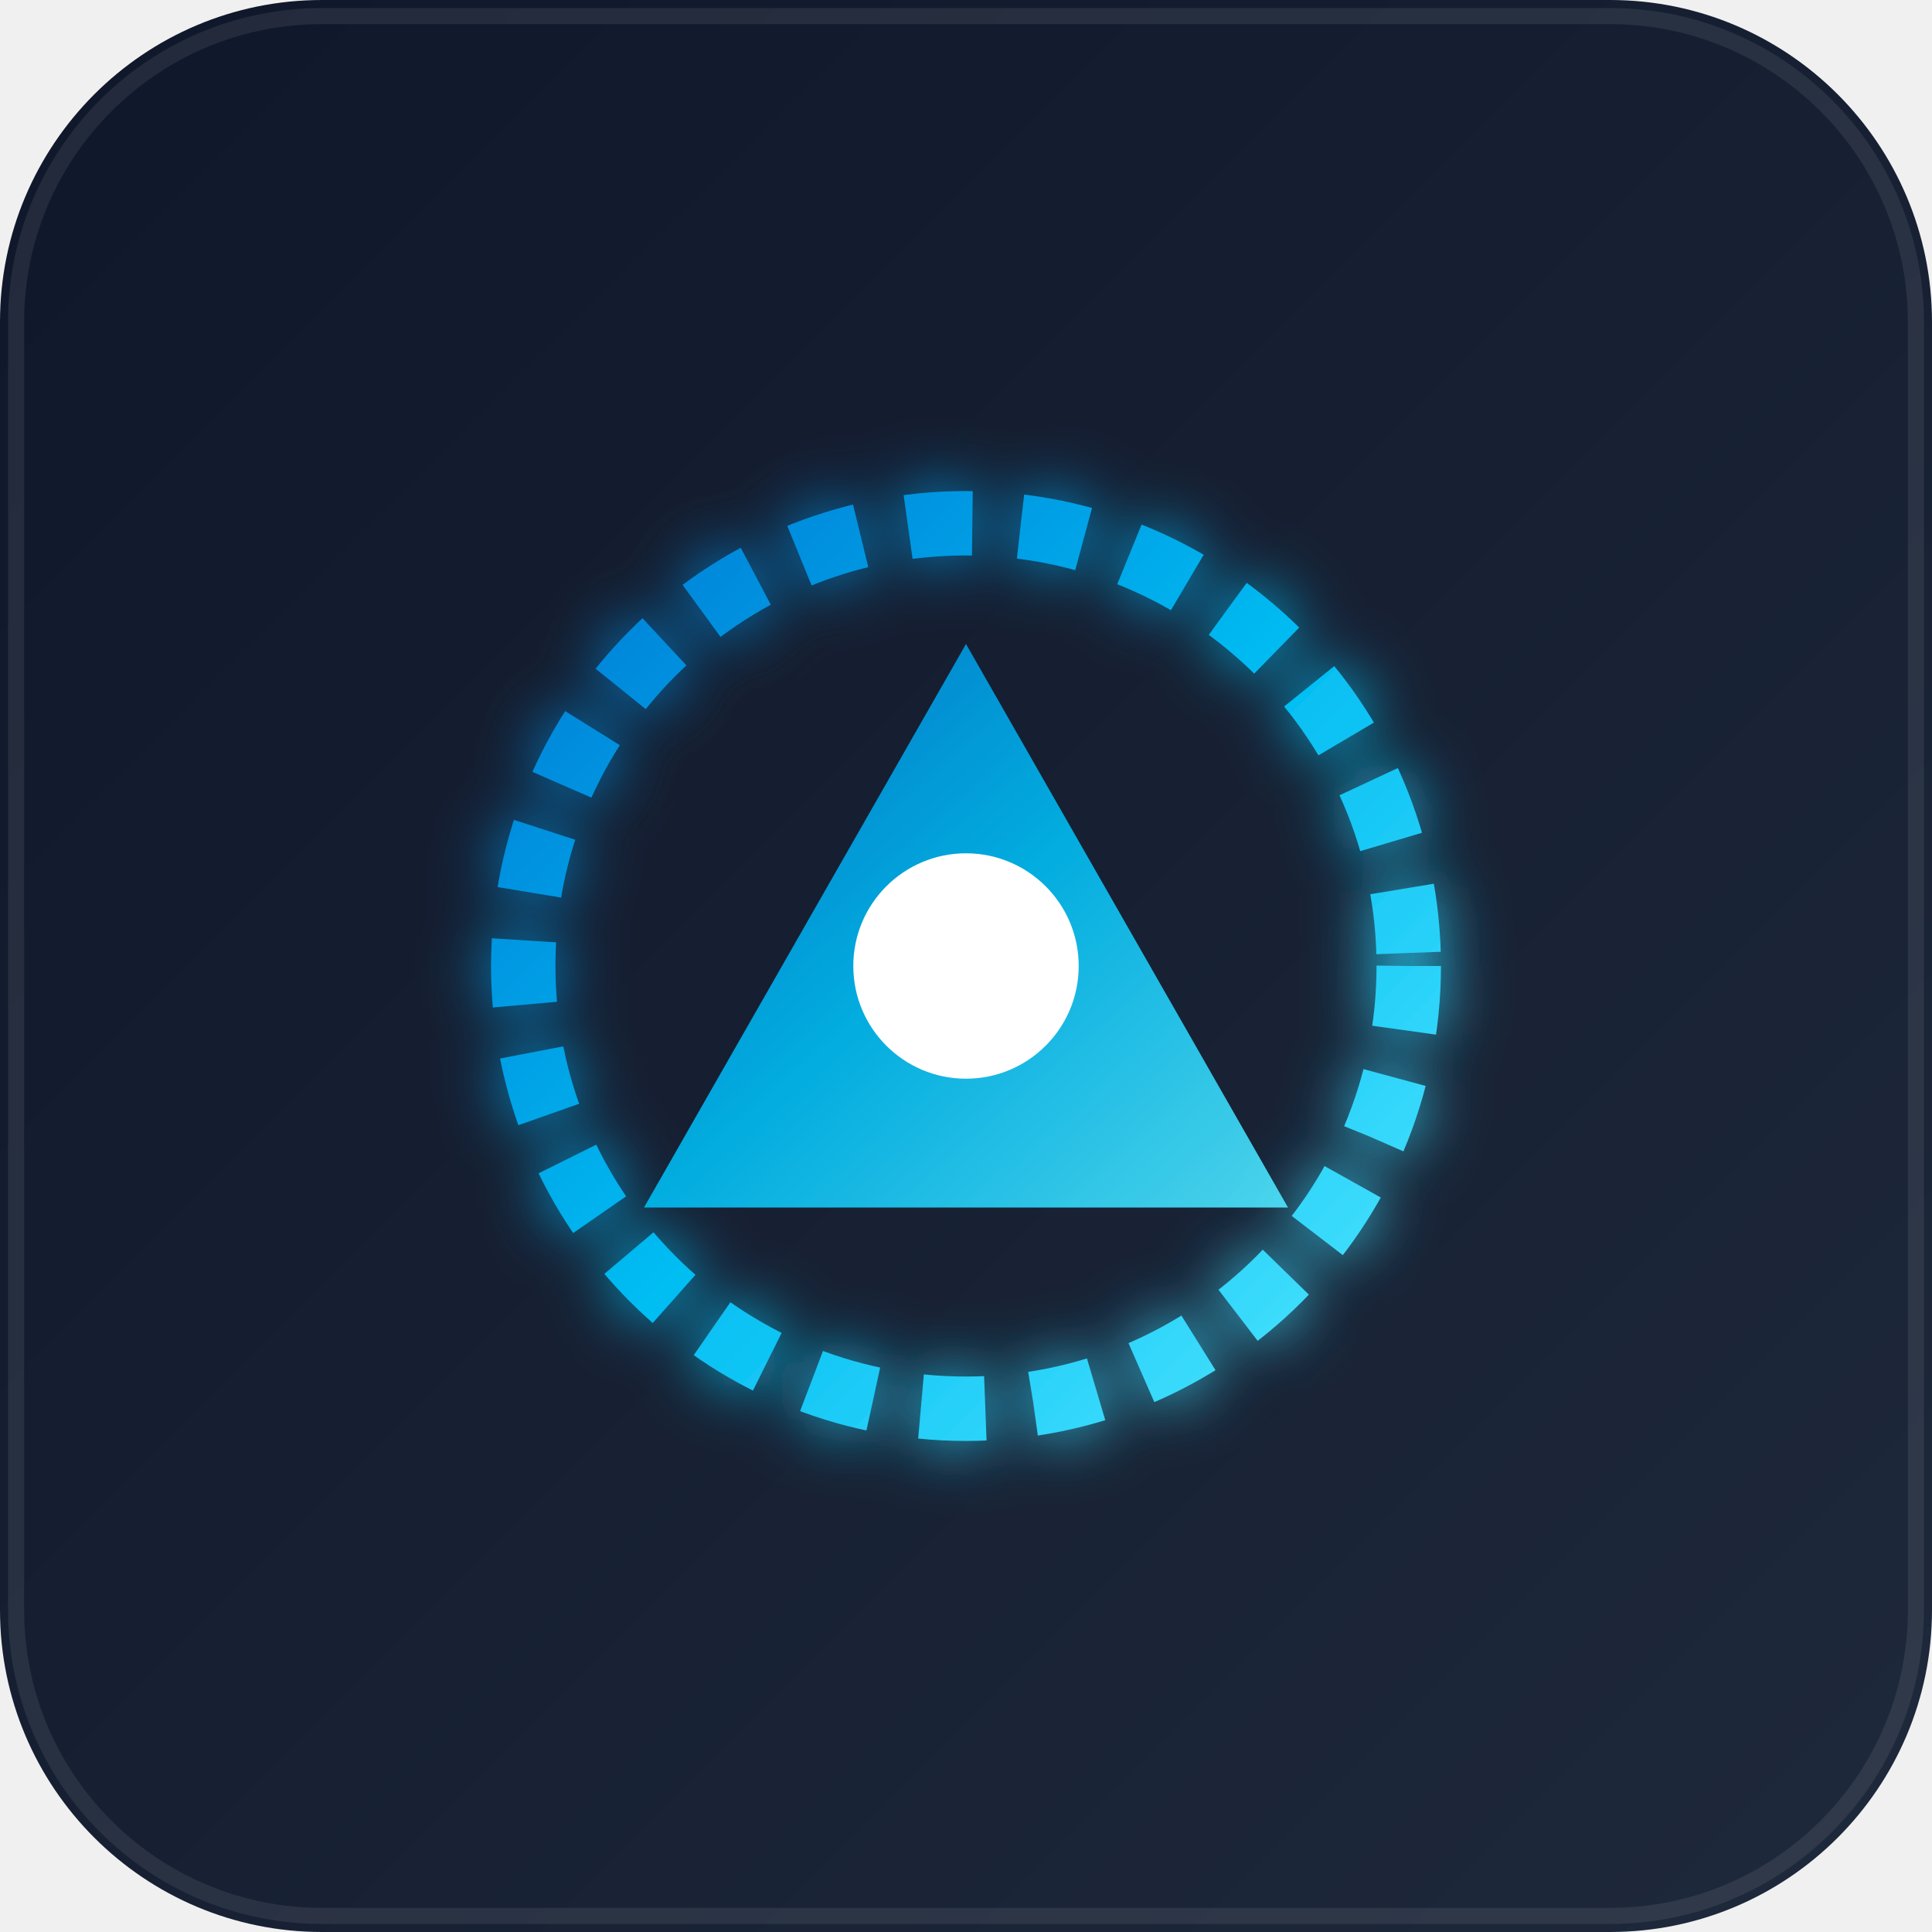
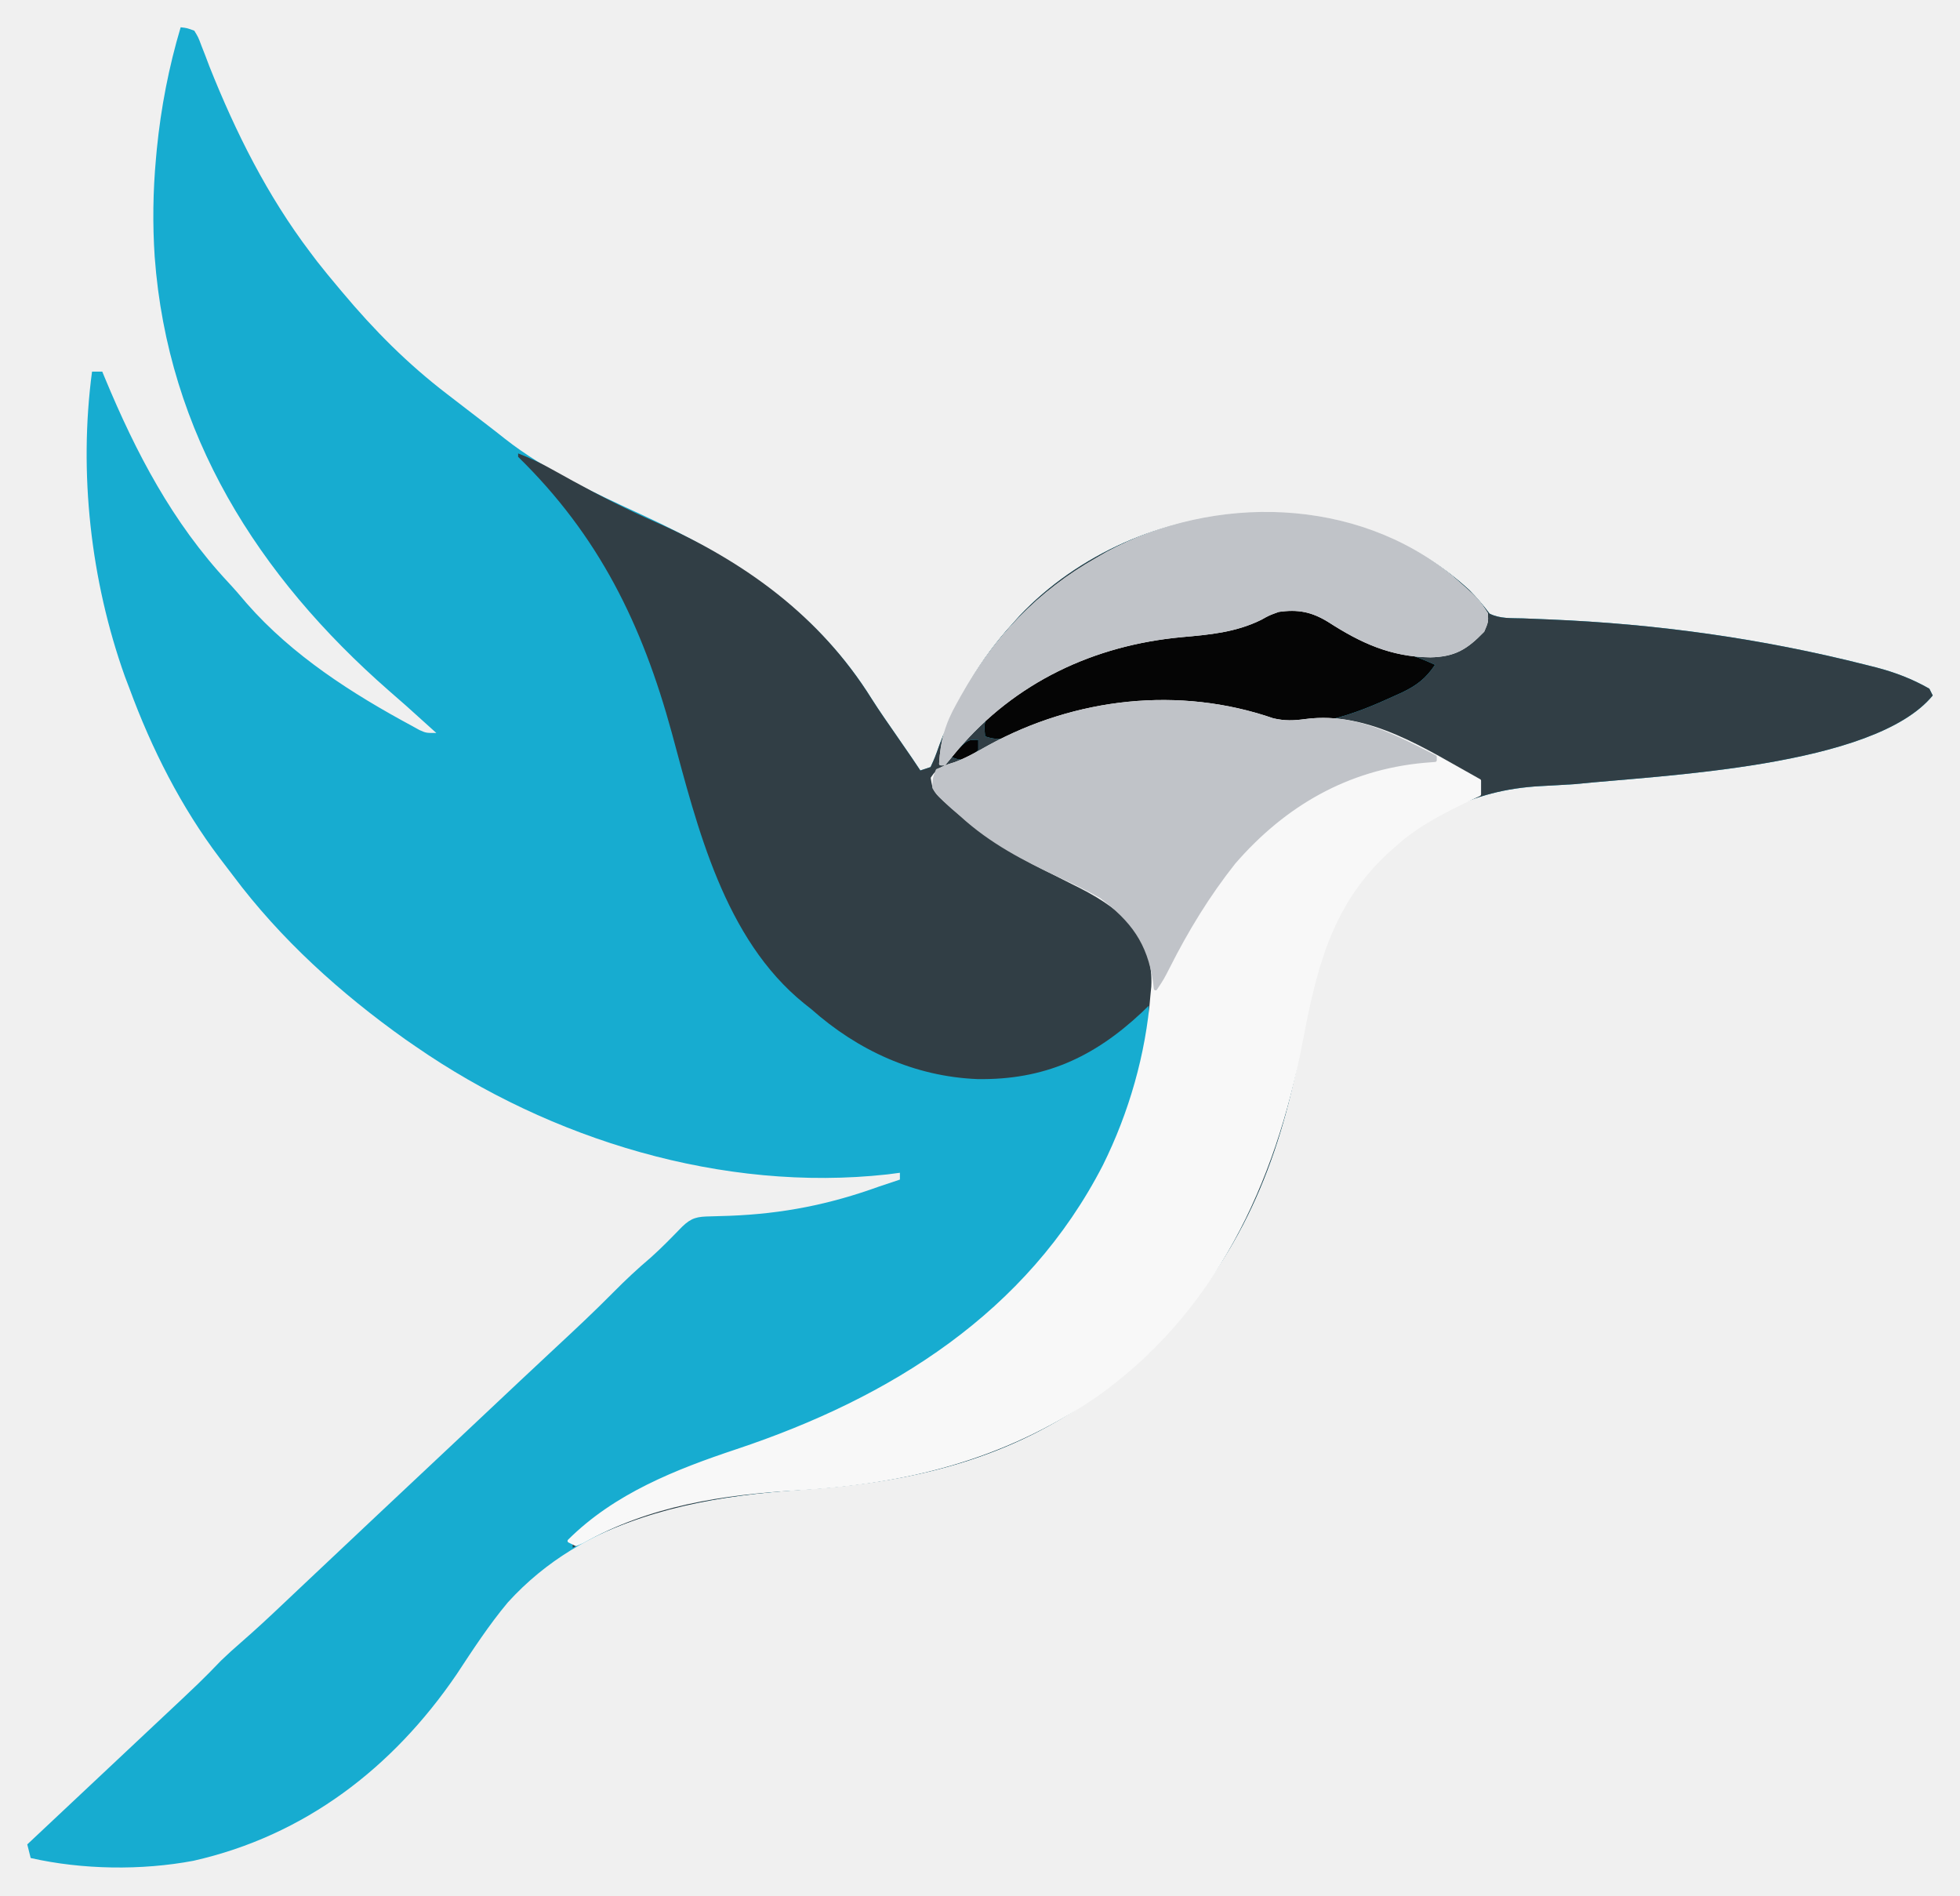
- <svg xmlns="http://www.w3.org/2000/svg" viewBox="0 0 240 240" width="100%" height="100%">
-   <defs>
-     <linearGradient id="bgGrad" x1="0%" y1="0%" x2="100%" y2="100%">
-       <stop offset="0%" stop-color="#0F172A" />
-       <stop offset="100%" stop-color="#1E293B" />
-     </linearGradient>
-     <linearGradient id="brandGrad" x1="0%" y1="0%" x2="100%" y2="100%">
-       <stop offset="0%" stop-color="#0078D4" />
-       <stop offset="50%" stop-color="#00BCF2" />
-       <stop offset="100%" stop-color="#50E6FF" />
-     </linearGradient>
-     <filter id="glow" x="-20%" y="-20%" width="140%" height="140%">
-       <feGaussianBlur stdDeviation="4" result="blur" />
-       <feComposite in="SourceGraphic" in2="blur" operator="over" />
-     </filter>
-   </defs>
-   <rect width="240" height="240" rx="40" fill="url(#bgGrad)" />
-   <rect x="2" y="2" width="236" height="236" rx="38" fill="none" stroke="rgba(255,255,255,0.08)" stroke-width="2" />
-   <g transform="translate(45, 45)">
-     <circle cx="75" cy="75" r="55" fill="none" stroke="url(#brandGrad)" stroke-width="8" stroke-dasharray="8 6" filter="url(#glow)" />
-     <path d="M75 35 L115 105 L35 105 Z" fill="url(#brandGrad)" opacity="0.9" />
-     <circle cx="75" cy="75" r="14" fill="#FFFFFF" />
+ <svg xmlns="http://www.w3.org/2000/svg" viewBox="0 0 575.0 556.0">
+   <g transform="translate(8.00,8.00) scale(1) translate(-288,-197)">
+     <path d="M0 0 C3.49 1.71 3.49 1.71 6.88 3.81 C14.34 8.3 21.41 11.4 29.88 13.44 C33.67 14.4 34.83 14.83 37.69 17.69 C38.12 18.45 38.55 19.21 39 20 C28.93 32.39 11.74 36.82 -3.4 39.41 C-9.36 39.86 -15.11 37.68 -20.71 35.87 C-44.09 28.36 -69.83 35.48 -92 44 C-92.9 44.33 -93.81 44.67 -94.74 45.01 C-97 46 -97 46 -99.5 48.19 C-102 50 -102 50 -104.69 49.94 C-107 49 -107 49 -109 46 C-108.1 44.84 -107.18 43.7 -106.25 42.56 C-105.74 41.92 -105.23 41.29 -104.7 40.63 C-102.8 38.81 -101.56 38.4 -99 38 C-98.92 37.43 -98.85 36.86 -98.77 36.27 C-95.46 26.47 -80.12 19.54 -71.52 15.27 C-60.14 10.14 -49.41 8.05 -37.06 7.12 C-27.62 6.42 -18.26 5.09 -10.13 -0.22 C-6.69 -1.48 -3.47 -0.89 0 0 Z " fill="#050505" transform="translate(665,365)" />
+     <path d="M0 0 C1.87 0.22 1.87 0.22 4 1 C5.17 2.92 5.17 2.92 6.12 5.47 C6.31 5.94 6.31 5.94 7.25 8.35 C7.64 9.39 8.03 10.43 8.44 11.5 C16.14 30.83 25.41 49.37 38 66 C38.67 66.89 39.35 67.78 40.04 68.7 C41.98 71.18 43.97 73.59 46 76 C46.46 76.54 46.91 77.09 47.38 77.65 C56.83 88.92 66.49 98.65 78.17 107.6 C79.96 108.97 81.74 110.34 83.51 111.71 C85.71 113.41 87.91 115.11 90.12 116.79 C91.79 118.07 93.45 119.36 95.1 120.68 C107.14 130.16 121.78 136.76 135.64 143.15 C162.88 155.74 186.59 171.11 202.73 197.01 C205.05 200.66 207.54 204.2 210 207.75 C214.82 214.72 214.82 214.72 217 218 C217.99 217.67 218.98 217.34 220 217 C221.29 214.18 221.29 214.18 222.62 210.44 C227.61 197.23 234.46 185.46 244 175 C244.35 174.61 244.35 174.61 246.11 172.64 C263.17 154.56 288.36 143.59 313.08 142.66 C337.88 142.31 359.43 147.95 378.12 165.14 C380.28 167.28 382.16 169.57 384 172 C387.11 173.55 390.44 173.28 393.86 173.39 C395.51 173.46 397.17 173.53 398.82 173.59 C399.7 173.63 400.57 173.66 401.47 173.7 C433.09 175 463.85 179.29 494.56 187.06 C495.5 187.3 496.43 187.53 497.39 187.77 C503.02 189.25 507.93 191.12 513 194 C513.33 194.66 513.66 195.32 514 196 C496.74 217.03 434.31 219.4 409 222 C405.65 222.23 402.3 222.4 398.95 222.58 C378.52 223.69 363.32 232.07 349.19 246.75 C337.4 260.61 332.35 276.95 329.4 294.61 C323.85 327.55 313.62 355.89 291 381 C290.39 381.75 289.77 382.49 289.14 383.26 C284.42 388.99 278.86 393.47 273 398 C272.15 398.67 271.29 399.34 270.41 400.03 C244.05 420.01 214.5 426.92 182 429 C150.17 431.17 118.43 437.35 96 462 C90.42 468.66 85.73 475.88 80.96 483.12 C62.23 510.58 36.38 530.44 3.75 537.81 C-11.47 540.68 -28.89 540.43 -44 537 C-44.33 535.68 -44.66 534.36 -45 533 C-44.52 532.55 -44.52 532.55 -42.1 530.28 C-34.21 522.89 -26.32 515.49 -18.45 508.07 C-14.79 504.63 -11.13 501.18 -7.46 497.75 C6.16 484.98 6.16 484.98 11.85 479.09 C13.77 477.23 15.73 475.47 17.75 473.72 C21.91 470.1 25.94 466.36 29.94 462.56 C31.44 461.15 32.93 459.73 34.43 458.32 C35.19 457.6 35.95 456.88 36.73 456.15 C40.31 452.76 43.91 449.38 47.5 446 C48.92 444.67 50.33 443.34 51.75 442 C52.1 441.67 52.1 441.67 53.87 440 C56.01 437.99 58.15 435.98 60.29 433.96 C67.84 426.85 75.4 419.74 82.98 412.65 C88.56 407.41 94.13 402.17 99.7 396.92 C103.13 393.69 106.57 390.47 110.02 387.27 C115.75 381.95 121.44 376.62 126.94 371.06 C130.5 367.45 134.15 364.05 138.02 360.77 C141.2 357.93 144.15 354.87 147.12 351.82 C149.92 349.11 151.62 348.87 155.41 348.79 C156.31 348.76 157.21 348.74 158.13 348.71 C159.1 348.68 160.07 348.65 161.06 348.62 C176.64 348.02 190.37 345.3 205 340 C207 339.33 209 338.66 211 338 C211 337.34 211 336.68 211 336 C210.39 336.08 210.39 336.08 207.33 336.48 C159.1 341.79 108.59 326.36 69 299 C68 298.31 67.01 297.63 65.98 296.92 C46.93 283.38 29.31 267.51 15.31 248.75 C14.06 247.08 12.79 245.43 11.51 243.77 C0.14 228.75 -8.5 211.65 -15 194 C-15.45 192.82 -15.89 191.64 -16.36 190.43 C-26.42 162.27 -29.95 130.64 -26 101 C-25.01 101 -24.02 101 -23 101 C-22.75 101.61 -22.5 102.22 -22.24 102.84 C-13.12 124.8 -2.42 145.26 13.92 162.77 C15.83 164.82 17.64 166.92 19.44 169.06 C32.82 184.3 50.29 195.47 68 205 C68.68 205.37 69.36 205.75 70.06 206.14 C72 207 72 207 75 207 C65.6 198.5 65.6 198.5 61.12 194.62 C22.7 161 -3.79 119.27 -7.62 67.31 C-8.26 57.69 -8.12 48.16 -7.25 38.56 C-7.16 37.63 -7.08 36.69 -6.99 35.72 C-5.79 23.62 -3.48 11.66 0 0 Z M316.94 172.94 C311.67 175.33 307.16 177.01 301.36 177.39 C276.93 179.19 256.04 185.27 237.16 201.59 C235.45 203.67 235.79 205.41 236 208 C239.34 209.13 241.2 208.87 244.49 207.67 C245.36 207.37 246.22 207.06 247.11 206.75 C247.56 206.59 247.56 206.59 249.88 205.75 C261.38 201.75 272.76 198.64 285 198 C285.45 197.97 285.45 197.97 287.72 197.84 C297.9 197.53 308.36 199.17 317.94 202.69 C330.46 207.1 344.78 201.34 356.25 196.06 C356.61 195.9 356.61 195.9 358.42 195.08 C362.67 193.02 365.29 191.02 368 187 C363.65 184.98 359.37 183.5 354.75 182.19 C348.28 180.25 342.81 177.39 337 174 C329.15 169.63 325.13 169.14 316.94 172.94 Z M228.31 211.5 C227.55 212.32 226.79 213.15 226 214 C227.75 214.69 227.75 214.69 230 215 C232.25 213.75 232.25 213.75 234 212 C234 211.01 234 210.02 234 209 C231 209 231 209 228.31 211.5 Z " fill="#17acd0" transform="translate(333,197)" />
+     <path d="M0 0 C3.49 1.33 6.71 2.86 9.96 4.69 C10.92 5.22 11.87 5.75 12.86 6.29 C13.36 6.57 13.36 6.57 15.94 8 C23.97 12.42 32.04 16.5 40.44 20.19 C66.41 31.68 88.56 47.68 103.73 72.01 C106.05 75.66 108.54 79.2 111 82.75 C115.82 89.72 115.82 89.72 118 93 C118.99 92.67 119.98 92.34 121 92 C122.29 89.18 122.29 89.18 123.62 85.44 C128.61 72.23 135.46 60.46 145 50 C145.7 49.22 146.39 48.45 147.11 47.64 C164.17 29.56 189.36 18.59 214.08 17.66 C238.88 17.31 260.43 22.95 279.12 40.14 C281.28 42.28 283.16 44.57 285 47 C288.11 48.55 291.44 48.28 294.86 48.39 C296.51 48.46 298.17 48.53 299.82 48.59 C300.7 48.63 301.57 48.66 302.47 48.7 C334.09 50 364.85 54.29 395.56 62.06 C396.5 62.3 397.43 62.53 398.39 62.77 C404.02 64.25 408.93 66.12 414 69 C414.33 69.66 414.66 70.32 415 71 C397.74 92.03 335.31 94.4 310 97 C306.65 97.23 303.3 97.4 299.95 97.58 C279.52 98.69 264.32 107.07 250.19 121.75 C238.4 135.61 233.35 151.95 230.4 169.61 C224.85 202.55 214.62 230.89 192 256 C191.39 256.75 190.77 257.49 190.14 258.26 C185.42 263.99 179.86 268.47 174 273 C173.15 273.67 172.29 274.34 171.41 275.03 C145.05 295.01 115.5 301.92 83 304 C59.03 305.63 37.35 309.4 16 321 C16 318 16 318 17.26 316.46 C30.6 304.71 47.55 298.1 64.2 292.56 C109.47 277.47 149.64 252.44 172 209 C178.95 195 185.31 177.77 185 162 C184.32 162.65 183.64 163.3 182.95 163.98 C168.84 177.22 154.23 183.83 134.72 183.52 C116.31 182.77 99.68 175.15 86 163 C85.32 162.46 84.64 161.92 83.93 161.36 C60.43 142.37 52.59 109.67 45.09 81.97 C36.4 50.16 23.71 24.17 0 1 C0 0.67 0 0.34 0 0 Z M217.94 47.94 C212.67 50.33 208.16 52.01 202.36 52.39 C177.93 54.19 157.04 60.27 138.16 76.59 C136.45 78.67 136.79 80.41 137 83 C140.34 84.13 142.2 83.87 145.49 82.67 C146.36 82.37 147.22 82.06 148.11 81.75 C148.56 81.59 148.56 81.59 150.88 80.75 C162.38 76.75 173.76 73.64 186 73 C186.45 72.97 186.45 72.97 188.72 72.84 C198.9 72.53 209.36 74.17 218.94 77.69 C231.46 82.1 245.78 76.34 257.25 71.06 C257.61 70.9 257.61 70.9 259.42 70.08 C263.67 68.02 266.29 66.02 269 62 C264.65 59.98 260.37 58.5 255.75 57.19 C249.28 55.25 243.81 52.39 238 49 C230.15 44.63 226.13 44.14 217.94 47.94 Z M129.31 86.5 C128.55 87.32 127.79 88.15 127 89 C128.75 89.69 128.75 89.69 131 90 C133.25 88.75 133.25 88.75 135 87 C135 86.01 135 85.02 135 84 C132 84 132 84 129.31 86.5 Z " fill="#313e45" transform="translate(432,322)" />
+     <path stroke="#f8f8f8" stroke-width="1.0" stroke-linejoin="round" d="M0 0 C7.58 6.67 7.58 6.67 10.21 10.7 C10.33 13.07 10.33 13.07 9.21 15.7 C4.32 20.74 0.91 22.86 -6.17 23.01 C-17.7 22.87 -26.4 18.83 -35.92 12.69 C-40.89 9.65 -45 8.86 -50.79 9.7 C-53.62 10.72 -53.62 10.72 -56.04 12.07 C-63.44 15.7 -70.93 16.36 -79.06 17.08 C-104.96 19.46 -128.24 30.33 -145.29 50.46 C-145.51 50.73 -145.51 50.73 -146.67 52.13 C-147.02 52.56 -147.02 52.56 -148.79 54.7 C-149.12 54.7 -149.45 54.7 -149.79 54.7 C-149.37 47.92 -148.05 43.21 -144.73 37.32 C-144.32 36.58 -143.91 35.84 -143.49 35.08 C-133.86 17.92 -120.93 4.35 -103.79 -5.3 C-102.82 -5.87 -101.85 -6.43 -100.84 -7.01 C-69.5 -23.94 -27.95 -23.06 0 0 Z " fill="#f8f8f8" transform="translate(705.793,358.3047)" />
+     <path stroke="#f8f8f8" stroke-width="1.0" stroke-linejoin="round" d="M0 0 C3.46 0.79 6.07 0.7 9.56 0.22 C28.14 -2.21 44.86 9.15 60.56 17.81 C60.56 19.13 60.56 20.45 60.56 21.81 C59.51 22.31 58.46 22.81 57.38 23.32 C49.46 27.12 42.1 30.85 35.56 36.81 C34.74 37.54 33.93 38.27 33.08 39.02 C16.56 54.51 12.23 73.28 8.18 94.6 C0.23 135.76 -17.29 174.04 -52.86 198.74 C-79.55 216.63 -107.51 223.63 -139.36 225.46 C-161.57 226.76 -182.98 229.99 -202.65 241.03 C-203.24 241.29 -203.83 241.55 -204.44 241.81 C-205.1 241.48 -205.76 241.15 -206.44 240.81 C-192.9 227.34 -175.06 220.31 -157.24 214.37 C-111.96 199.28 -71.8 174.25 -49.44 130.81 C-41.74 115.3 -36.8 98.08 -35.44 80.81 C-35.36 79.97 -35.27 79.12 -35.19 78.25 C-34.81 71.44 -36.78 65.17 -41.03 59.8 C-46.34 54.33 -51.94 51.01 -58.75 47.69 C-60.7 46.71 -62.66 45.73 -64.61 44.74 C-65.57 44.26 -66.53 43.78 -67.52 43.29 C-76.76 38.61 -84.66 33.69 -92.44 26.81 C-93.19 26.17 -93.94 25.52 -94.72 24.86 C-99.3 20.68 -99.3 20.68 -99.88 17.06 C-98.06 14.22 -96.26 13.8 -93.12 12.82 C-89.68 11.53 -86.57 9.73 -83.38 7.94 C-57.85 -6.08 -27.49 -9.5 0 0 Z " fill="#f8f8f8" transform="translate(653.4375,400.1875)" />
+     <path stroke="#c0c3c8" stroke-width="1.0" stroke-linejoin="round" d="M0 0 C7.58 6.67 7.58 6.67 10.21 10.7 C10.33 13.07 10.33 13.07 9.21 15.7 C4.32 20.74 0.91 22.86 -6.17 23.01 C-17.7 22.87 -26.4 18.83 -35.92 12.69 C-40.89 9.65 -45 8.86 -50.79 9.7 C-53.62 10.72 -53.62 10.72 -56.04 12.07 C-63.44 15.7 -70.93 16.36 -79.06 17.08 C-104.96 19.46 -128.24 30.33 -145.29 50.46 C-145.51 50.73 -145.51 50.73 -146.67 52.13 C-147.02 52.56 -147.02 52.56 -148.79 54.7 C-149.12 54.7 -149.45 54.7 -149.79 54.7 C-149.37 47.92 -148.05 43.21 -144.73 37.32 C-144.32 36.58 -143.91 35.84 -143.49 35.08 C-133.86 17.92 -120.93 4.35 -103.79 -5.3 C-102.82 -5.87 -101.85 -6.43 -100.84 -7.01 C-69.5 -23.94 -27.95 -23.06 0 0 Z " fill="#c0c3c8" transform="translate(705.793,358.3047)" />
+     <path stroke="#c0c3c8" stroke-width="1.0" stroke-linejoin="round" d="M0 0 C3.46 0.79 6.07 0.7 9.56 0.23 C23.77 -1.65 35.19 4.51 47.56 10.81 C47.56 11.14 47.56 11.47 47.56 11.81 C46.49 11.9 45.41 11.99 44.3 12.07 C21.83 14.13 3.35 24.75 -11.44 41.81 C-19.01 51.37 -25.21 61.52 -30.7 72.4 C-32.44 75.81 -32.44 75.81 -34.44 78.81 C-34.52 78.11 -34.61 77.41 -34.7 76.69 C-36.39 65.24 -41.25 58.73 -50.44 51.81 C-54.31 49.6 -58.29 47.67 -62.34 45.8 C-72.95 40.85 -82.76 35.78 -91.44 27.81 C-92.29 27.08 -93.13 26.35 -94.01 25.6 C-98.18 21.8 -98.18 21.8 -99.44 19.81 C-99.33 17.16 -99.33 17.16 -98.44 14.81 C-95.31 13.5 -95.31 13.5 -93.12 12.82 C-89.68 11.53 -86.57 9.73 -83.38 7.94 C-57.85 -6.08 -27.49 -9.5 0 0 Z " fill="#c0c3c8" transform="translate(653.4375,400.1875)" />
  </g>
</svg>
